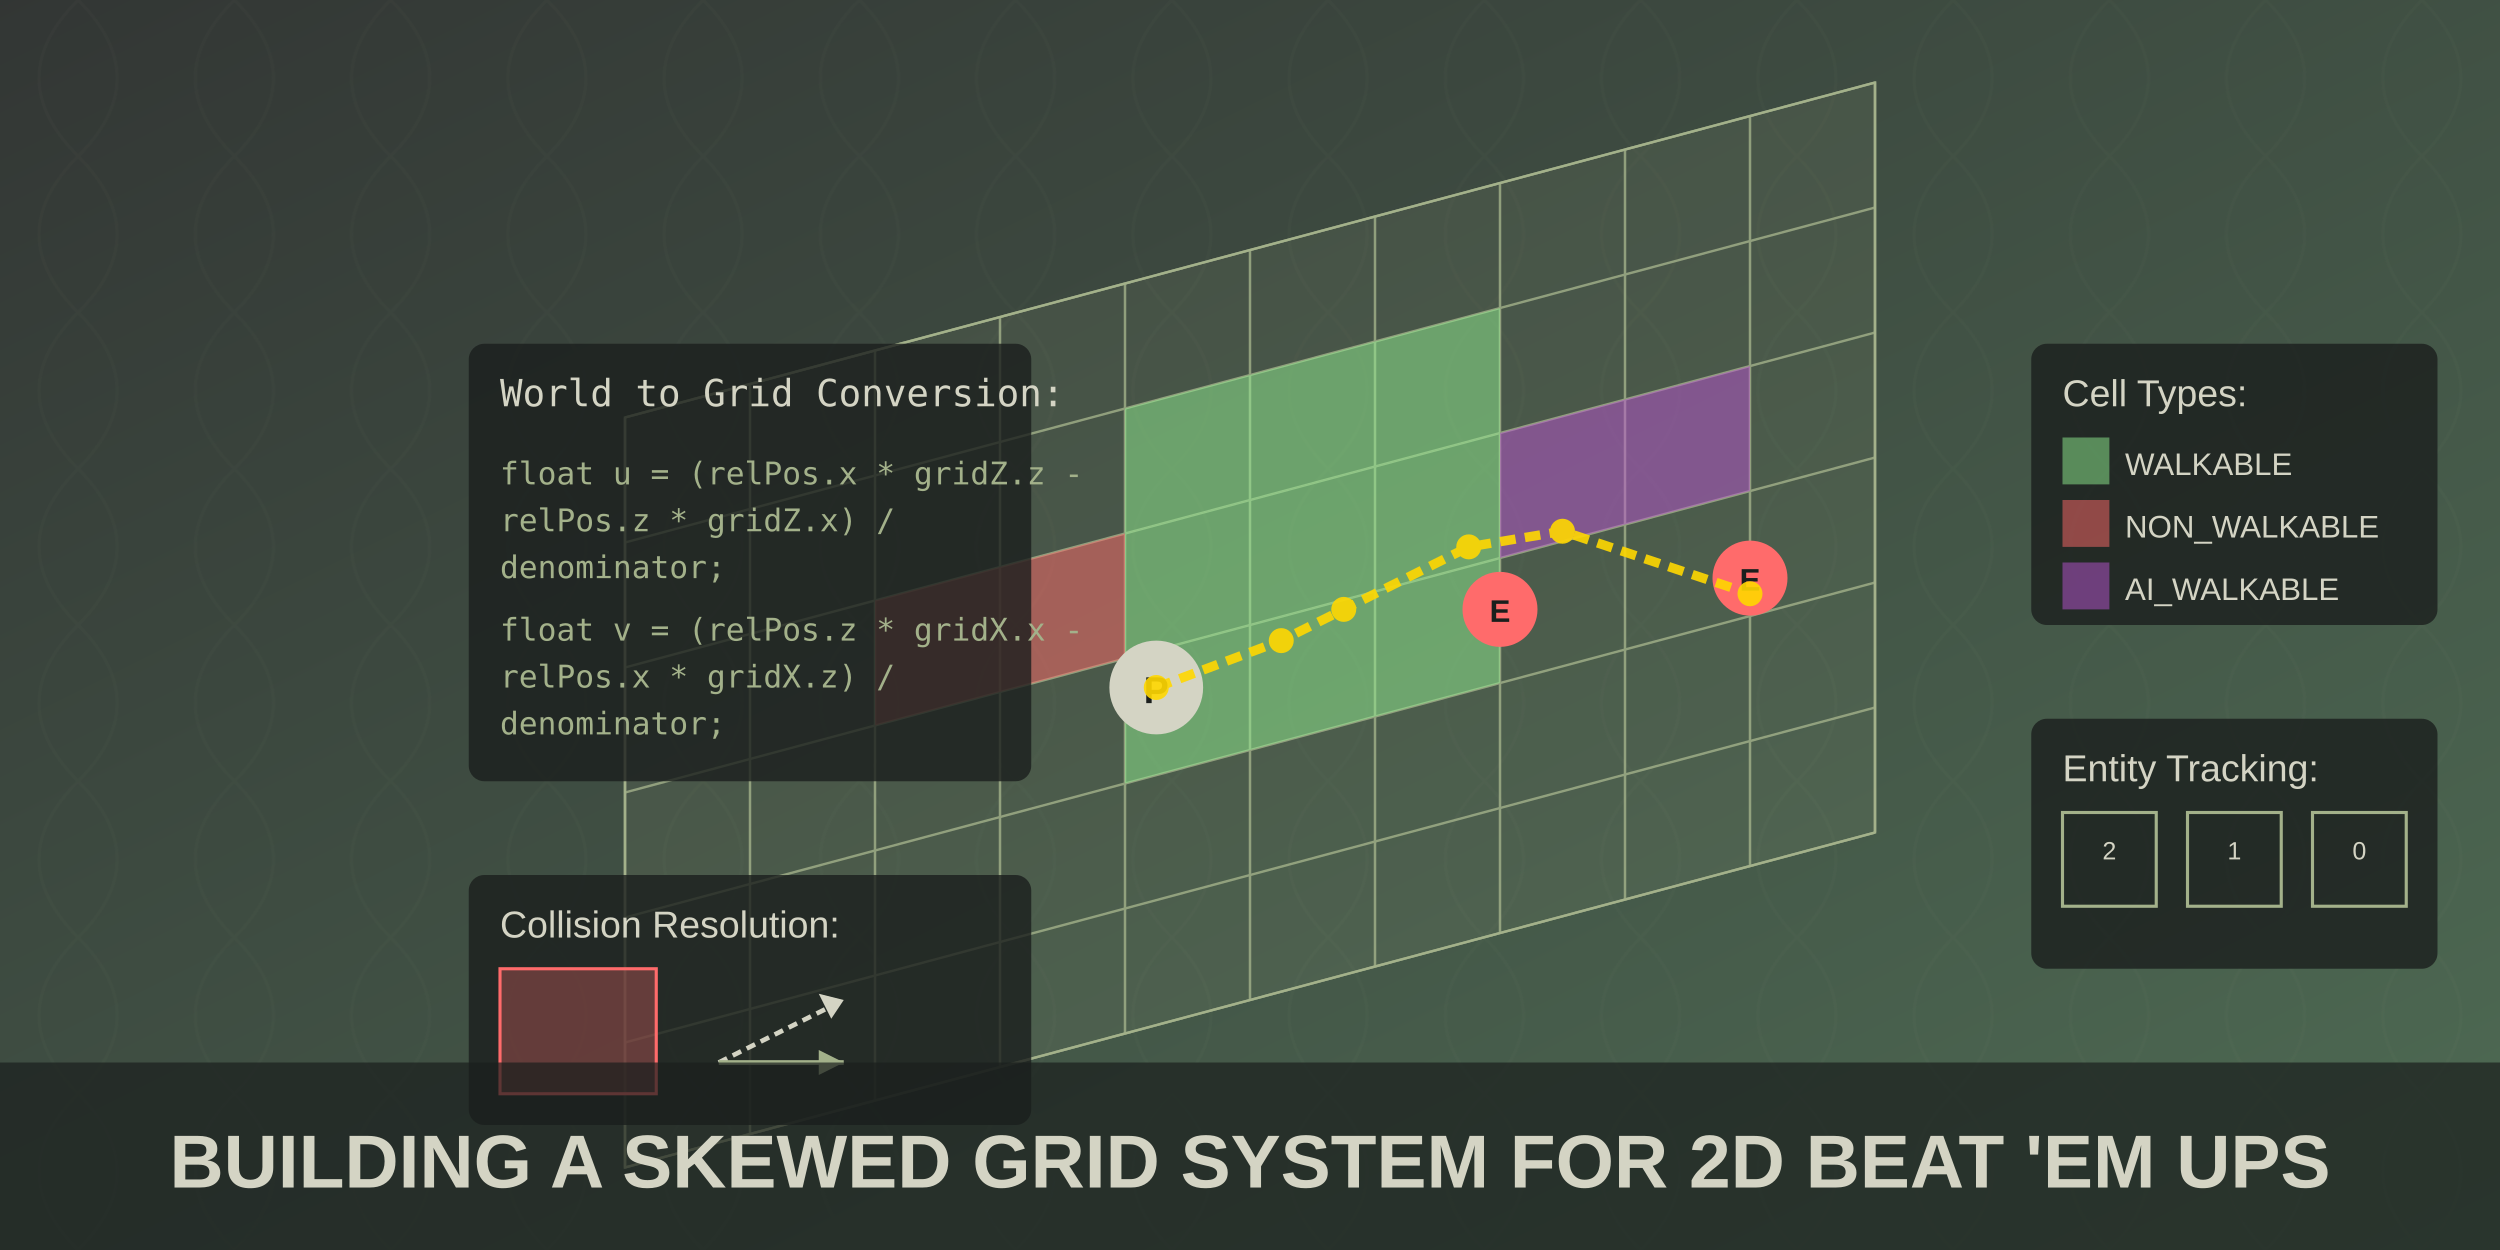
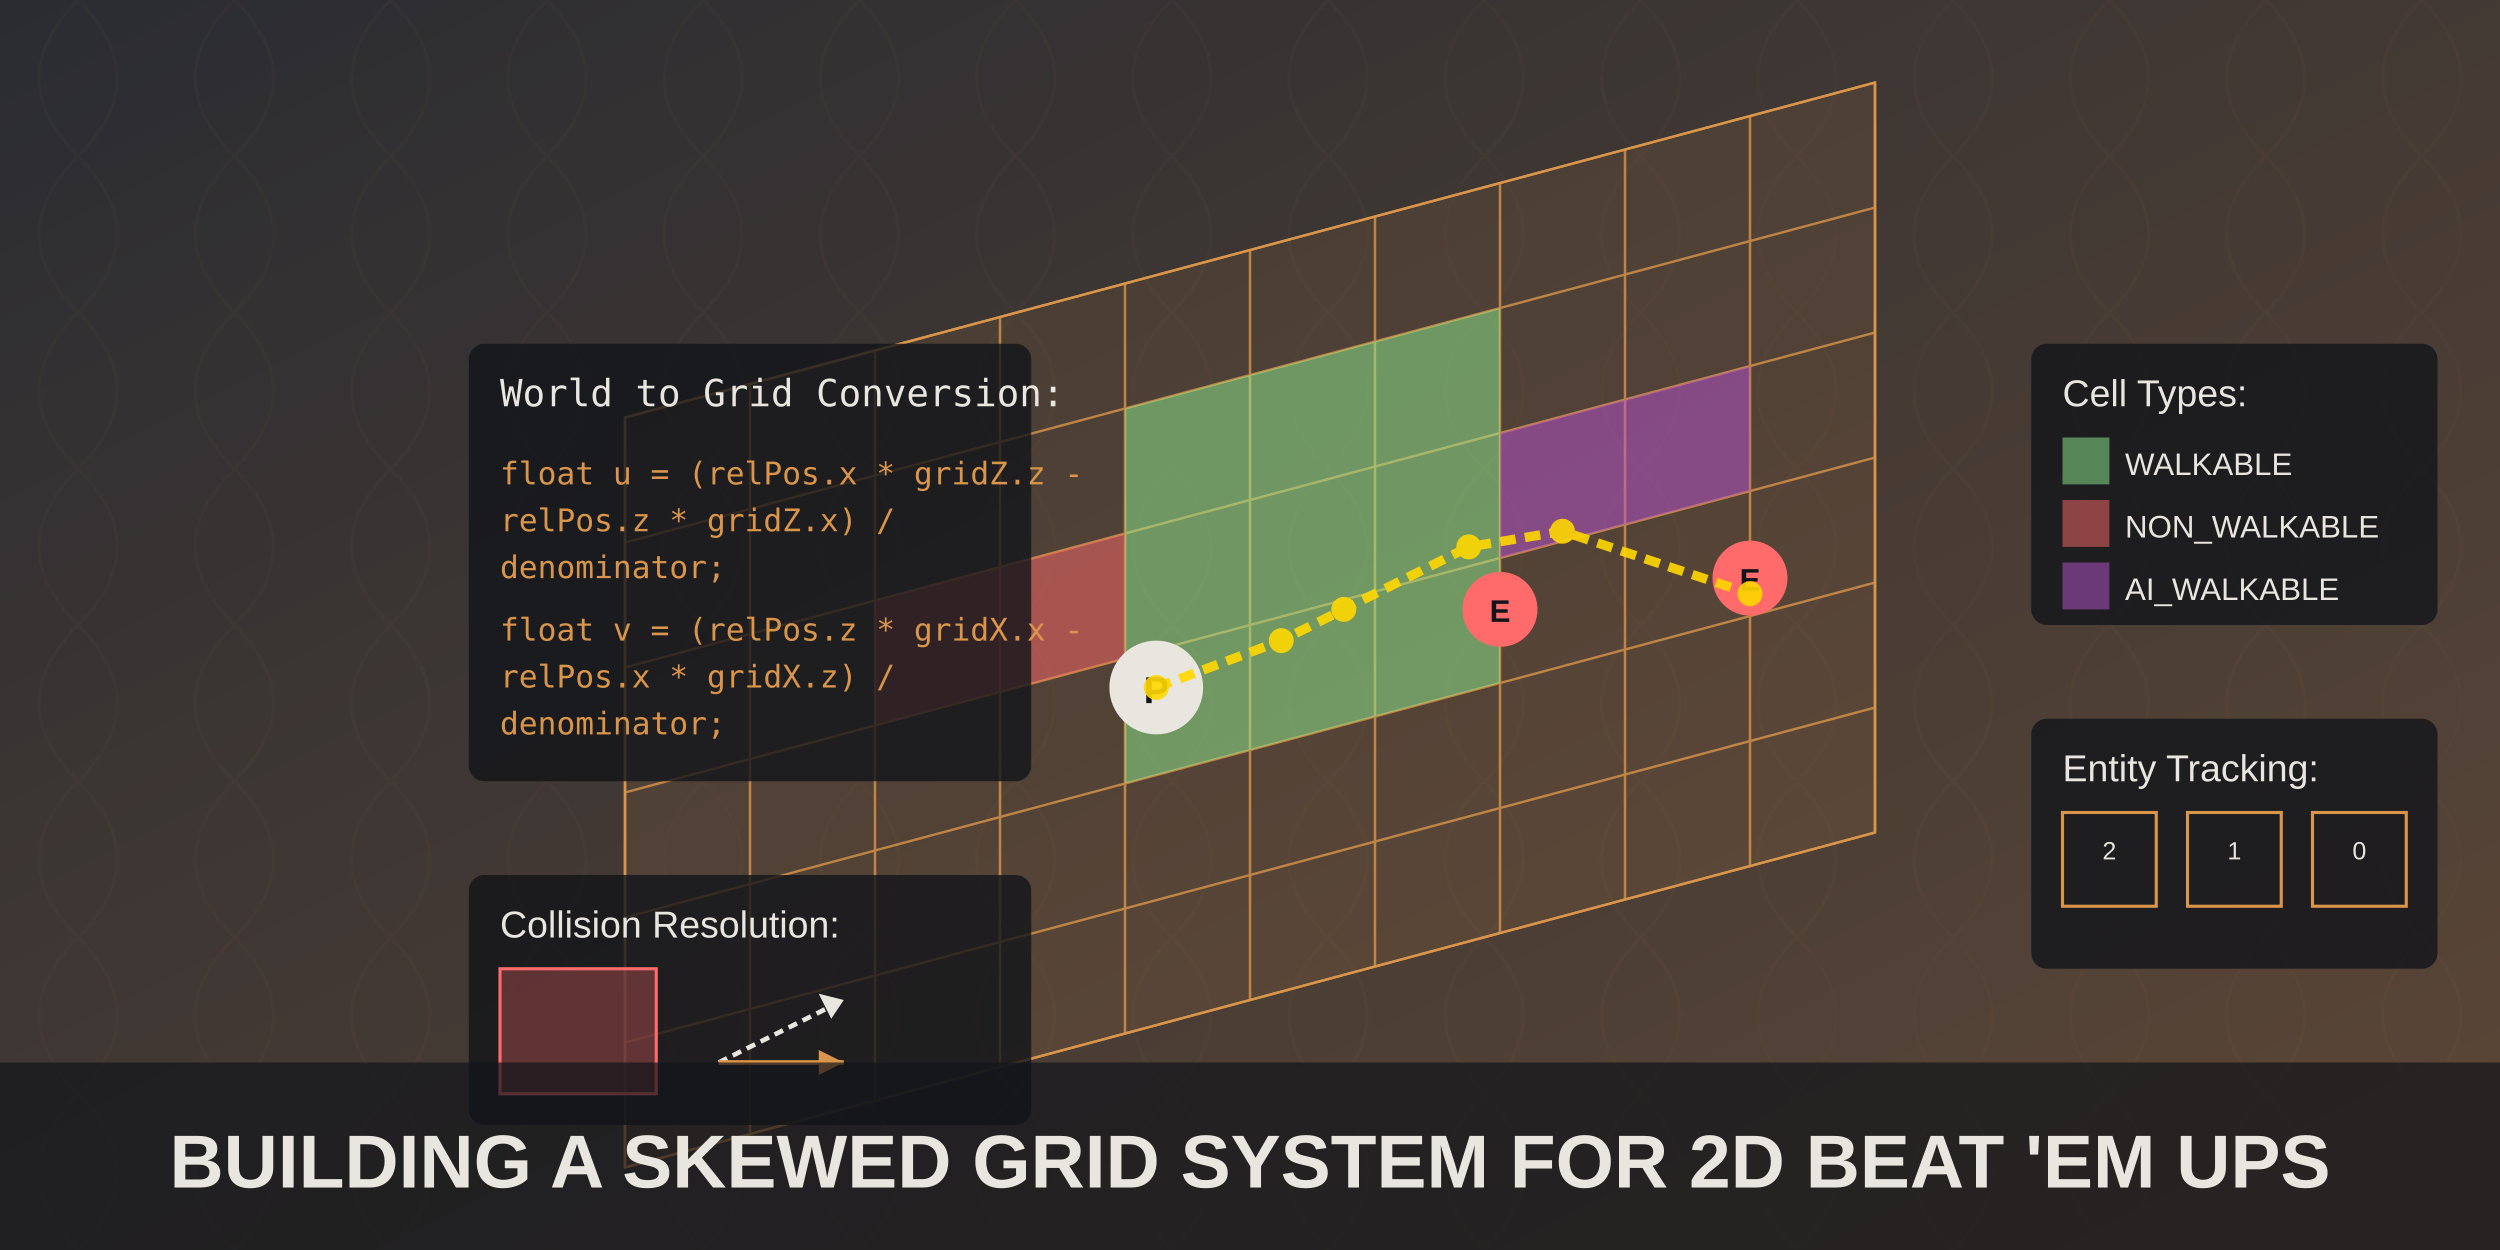
<svg xmlns="http://www.w3.org/2000/svg" viewBox="0 0 800 400">
  <defs>
    <linearGradient id="bgGradient" x1="0%" y1="0%" x2="100%" y2="100%">
-       <stop offset="0%" style="stop-color:#1B1F1D;stop-opacity:0.9" />
-       <stop offset="100%" style="stop-color:#3a5a40;stop-opacity:0.9" />
+       <stop offset="0%" style="stop-color:#12141A;stop-opacity:0.9" />
+       <stop offset="100%" style="stop-color:#4A3220;stop-opacity:0.9" />
    </linearGradient>
    <filter id="glow" x="-50%" y="-50%" width="200%" height="200%">
      <feGaussianBlur stdDeviation="5" result="blur" />
      <feComposite in="SourceGraphic" in2="blur" operator="over" />
    </filter>
    <pattern id="thinkingPattern" patternUnits="userSpaceOnUse" width="50" height="50">
-       <path d="M25,0 Q50,25 25,50 Q0,25 25,0" fill="none" stroke="#A3B18A" stroke-width="1" opacity="0.1" />
+       <path d="M25,0 Q50,25 25,50 Q0,25 25,0" fill="none" stroke="#D9954A" stroke-width="1" opacity="0.1" />
    </pattern>
  </defs>
  <rect width="800" height="400" fill="url(#bgGradient)" />
  <rect width="800" height="400" fill="url(#thinkingPattern)" opacity="0.3" />
  <g transform="translate(400, 200) scale(0.8)">
    <g transform="skewY(-15)">
-       <rect x="-250" y="-150" width="500" height="300" fill="rgba(163, 177, 138, 0.1)" stroke="#A3B18A" stroke-width="1" />
-       <g stroke="#A3B18A" stroke-width="1" opacity="0.8">
+       <rect x="-250" y="-150" width="500" height="300" fill="rgba(217, 149, 74, 0.1)" stroke="#D9954A" stroke-width="1" />
+       <g stroke="#D9954A" stroke-width="1" opacity="0.8">
        <line x1="-250" y1="-150" x2="250" y2="-150" />
        <line x1="-250" y1="-100" x2="250" y2="-100" />
        <line x1="-250" y1="-50" x2="250" y2="-50" />
        <line x1="-250" y1="0" x2="250" y2="0" />
        <line x1="-250" y1="50" x2="250" y2="50" />
        <line x1="-250" y1="100" x2="250" y2="100" />
        <line x1="-250" y1="150" x2="250" y2="150" />
        <line x1="-250" y1="-150" x2="-250" y2="150" />
        <line x1="-200" y1="-150" x2="-200" y2="150" />
        <line x1="-150" y1="-150" x2="-150" y2="150" />
        <line x1="-100" y1="-150" x2="-100" y2="150" />
        <line x1="-50" y1="-150" x2="-50" y2="150" />
        <line x1="0" y1="-150" x2="0" y2="150" />
        <line x1="50" y1="-150" x2="50" y2="150" />
        <line x1="100" y1="-150" x2="100" y2="150" />
        <line x1="150" y1="-150" x2="150" y2="150" />
        <line x1="200" y1="-150" x2="200" y2="150" />
        <line x1="250" y1="-150" x2="250" y2="150" />
      </g>
      <rect x="-50" y="-100" width="50" height="50" fill="rgba(144, 238, 144, 0.5)" />
      <rect x="0" y="-100" width="50" height="50" fill="rgba(144, 238, 144, 0.5)" />
      <rect x="50" y="-100" width="50" height="50" fill="rgba(144, 238, 144, 0.5)" />
      <rect x="-50" y="-50" width="50" height="50" fill="rgba(144, 238, 144, 0.5)" />
      <rect x="0" y="-50" width="50" height="50" fill="rgba(144, 238, 144, 0.5)" />
      <rect x="50" y="-50" width="50" height="50" fill="rgba(144, 238, 144, 0.5)" />
      <rect x="-50" y="0" width="50" height="50" fill="rgba(144, 238, 144, 0.5)" />
      <rect x="0" y="0" width="50" height="50" fill="rgba(144, 238, 144, 0.5)" />
      <rect x="50" y="0" width="50" height="50" fill="rgba(144, 238, 144, 0.5)" />
      <rect x="-150" y="-50" width="50" height="50" fill="rgba(255, 107, 107, 0.5)" />
      <rect x="-100" y="-50" width="50" height="50" fill="rgba(255, 107, 107, 0.5)" />
      <rect x="100" y="-50" width="50" height="50" fill="rgba(186, 85, 211, 0.5)" />
      <rect x="150" y="-50" width="50" height="50" fill="rgba(186, 85, 211, 0.5)" />
    </g>
  </g>
  <g transform="translate(370, 220)">
-     <circle cx="0" cy="0" r="15" fill="#D4D4C4" />
-     <text x="0" y="5" fill="#1B1F1D" font-family="Arial" font-size="12" text-anchor="middle" font-weight="bold">P</text>
+     <circle cx="0" cy="0" r="15" fill="#E8E6DF" />
+     <text x="0" y="5" fill="#12141A" font-family="Arial" font-size="12" text-anchor="middle" font-weight="bold">P</text>
  </g>
  <g transform="translate(480, 195)">
    <circle cx="0" cy="0" r="12" fill="#ff6b6b" />
-     <text x="0" y="4" fill="#1B1F1D" font-family="Arial" font-size="10" text-anchor="middle" font-weight="bold">E</text>
+     <text x="0" y="4" fill="#12141A" font-family="Arial" font-size="10" text-anchor="middle" font-weight="bold">E</text>
  </g>
  <g transform="translate(560, 185)">
    <circle cx="0" cy="0" r="12" fill="#ff6b6b" />
-     <text x="0" y="4" fill="#1B1F1D" font-family="Arial" font-size="10" text-anchor="middle" font-weight="bold">E</text>
+     <text x="0" y="4" fill="#12141A" font-family="Arial" font-size="10" text-anchor="middle" font-weight="bold">E</text>
  </g>
  <g transform="translate(400, 200)" opacity="0.9">
    <path d="M-30,20 L10,5 L30,-5 L70,-25 L100,-30 L160,-10" stroke="#FFD700" stroke-width="3" fill="none" stroke-dasharray="5,3" />
    <circle cx="-30" cy="20" r="4" fill="#FFD700" />
    <circle cx="10" cy="5" r="4" fill="#FFD700" />
    <circle cx="30" cy="-5" r="4" fill="#FFD700" />
    <circle cx="70" cy="-25" r="4" fill="#FFD700" />
    <circle cx="100" cy="-30" r="4" fill="#FFD700" />
    <circle cx="160" cy="-10" r="4" fill="#FFD700" />
  </g>
  <g transform="translate(150, 110)">
-     <rect x="0" y="0" width="180" height="140" rx="5" fill="rgba(27, 31, 29, 0.8)" />
-     <text x="10" y="20" fill="#D4D4C4" font-family="monospace" font-size="12">World to Grid Conversion:</text>
-     <text x="10" y="45" fill="#A3B18A" font-family="monospace" font-size="10">float u = (relPos.x * gridZ.z -</text>
-     <text x="10" y="60" fill="#A3B18A" font-family="monospace" font-size="10">  relPos.z * gridZ.x) /</text>
-     <text x="10" y="75" fill="#A3B18A" font-family="monospace" font-size="10">  denominator;</text>
-     <text x="10" y="95" fill="#A3B18A" font-family="monospace" font-size="10">float v = (relPos.z * gridX.x -</text>
-     <text x="10" y="110" fill="#A3B18A" font-family="monospace" font-size="10">  relPos.x * gridX.z) /</text>
-     <text x="10" y="125" fill="#A3B18A" font-family="monospace" font-size="10">  denominator;</text>
+     <rect x="0" y="0" width="180" height="140" rx="5" fill="rgba(18, 20, 26, 0.8)" />
+     <text x="10" y="20" fill="#E8E6DF" font-family="monospace" font-size="12">World to Grid Conversion:</text>
+     <text x="10" y="45" fill="#D9954A" font-family="monospace" font-size="10">float u = (relPos.x * gridZ.z -</text>
+     <text x="10" y="60" fill="#D9954A" font-family="monospace" font-size="10">  relPos.z * gridZ.x) /</text>
+     <text x="10" y="75" fill="#D9954A" font-family="monospace" font-size="10">  denominator;</text>
+     <text x="10" y="95" fill="#D9954A" font-family="monospace" font-size="10">float v = (relPos.z * gridX.x -</text>
+     <text x="10" y="110" fill="#D9954A" font-family="monospace" font-size="10">  relPos.x * gridX.z) /</text>
+     <text x="10" y="125" fill="#D9954A" font-family="monospace" font-size="10">  denominator;</text>
  </g>
  <g transform="translate(650, 110)">
-     <rect x="0" y="0" width="130" height="90" rx="5" fill="rgba(27, 31, 29, 0.8)" />
-     <text x="10" y="20" fill="#D4D4C4" font-family="Arial" font-size="12">Cell Types:</text>
+     <rect x="0" y="0" width="130" height="90" rx="5" fill="rgba(18, 20, 26, 0.8)" />
+     <text x="10" y="20" fill="#E8E6DF" font-family="Arial" font-size="12">Cell Types:</text>
    <rect x="10" y="30" width="15" height="15" fill="rgba(144, 238, 144, 0.5)" />
-     <text x="30" y="42" fill="#D4D4C4" font-family="Arial" font-size="10">WALKABLE</text>
+     <text x="30" y="42" fill="#E8E6DF" font-family="Arial" font-size="10">WALKABLE</text>
    <rect x="10" y="50" width="15" height="15" fill="rgba(255, 107, 107, 0.5)" />
-     <text x="30" y="62" fill="#D4D4C4" font-family="Arial" font-size="10">NON_WALKABLE</text>
+     <text x="30" y="62" fill="#E8E6DF" font-family="Arial" font-size="10">NON_WALKABLE</text>
    <rect x="10" y="70" width="15" height="15" fill="rgba(186, 85, 211, 0.5)" />
-     <text x="30" y="82" fill="#D4D4C4" font-family="Arial" font-size="10">AI_WALKABLE</text>
+     <text x="30" y="82" fill="#E8E6DF" font-family="Arial" font-size="10">AI_WALKABLE</text>
  </g>
  <g transform="translate(650, 230)">
-     <rect x="0" y="0" width="130" height="80" rx="5" fill="rgba(27, 31, 29, 0.8)" />
-     <text x="10" y="20" fill="#D4D4C4" font-family="Arial" font-size="12">Entity Tracking:</text>
-     <rect x="10" y="30" width="30" height="30" fill="none" stroke="#A3B18A" stroke-width="1" />
-     <text x="25" y="45" fill="#D4D4C4" font-family="Arial" font-size="8" text-anchor="middle">2</text>
-     <rect x="50" y="30" width="30" height="30" fill="none" stroke="#A3B18A" stroke-width="1" />
-     <text x="65" y="45" fill="#D4D4C4" font-family="Arial" font-size="8" text-anchor="middle">1</text>
-     <rect x="90" y="30" width="30" height="30" fill="none" stroke="#A3B18A" stroke-width="1" />
-     <text x="105" y="45" fill="#D4D4C4" font-family="Arial" font-size="8" text-anchor="middle">0</text>
+     <rect x="0" y="0" width="130" height="80" rx="5" fill="rgba(18, 20, 26, 0.8)" />
+     <text x="10" y="20" fill="#E8E6DF" font-family="Arial" font-size="12">Entity Tracking:</text>
+     <rect x="10" y="30" width="30" height="30" fill="none" stroke="#D9954A" stroke-width="1" />
+     <text x="25" y="45" fill="#E8E6DF" font-family="Arial" font-size="8" text-anchor="middle">2</text>
+     <rect x="50" y="30" width="30" height="30" fill="none" stroke="#D9954A" stroke-width="1" />
+     <text x="65" y="45" fill="#E8E6DF" font-family="Arial" font-size="8" text-anchor="middle">1</text>
+     <rect x="90" y="30" width="30" height="30" fill="none" stroke="#D9954A" stroke-width="1" />
+     <text x="105" y="45" fill="#E8E6DF" font-family="Arial" font-size="8" text-anchor="middle">0</text>
  </g>
  <g transform="translate(150, 280)">
-     <rect x="0" y="0" width="180" height="80" rx="5" fill="rgba(27, 31, 29, 0.8)" />
-     <text x="10" y="20" fill="#D4D4C4" font-family="Arial" font-size="12">Collision Resolution:</text>
+     <rect x="0" y="0" width="180" height="80" rx="5" fill="rgba(18, 20, 26, 0.8)" />
+     <text x="10" y="20" fill="#E8E6DF" font-family="Arial" font-size="12">Collision Resolution:</text>
    <rect x="10" y="30" width="50" height="40" fill="rgba(255, 107, 107, 0.3)" stroke="#ff6b6b" stroke-width="1" />
-     <line x1="80" y1="60" x2="120" y2="40" stroke="#D4D4C4" stroke-width="1.5" stroke-dasharray="3,2" />
-     <polygon points="120,40 112,38 116,46" fill="#D4D4C4" />
-     <line x1="80" y1="60" x2="120" y2="60" stroke="#A3B18A" stroke-width="1.5" />
-     <polygon points="120,60 112,56 112,64" fill="#A3B18A" />
+     <line x1="80" y1="60" x2="120" y2="40" stroke="#E8E6DF" stroke-width="1.5" stroke-dasharray="3,2" />
+     <polygon points="120,40 112,38 116,46" fill="#E8E6DF" />
+     <line x1="80" y1="60" x2="120" y2="60" stroke="#D9954A" stroke-width="1.5" />
+     <polygon points="120,60 112,56 112,64" fill="#D9954A" />
  </g>
-   <rect x="0" y="340" width="800" height="60" fill="rgba(27, 31, 29, 0.7)" />
-   <text x="400" y="380" fill="#D4D4C4" font-family="Arial" font-size="24" text-anchor="middle" font-weight="bold">BUILDING A SKEWED GRID SYSTEM FOR 2D BEAT 'EM UPS</text>
+   <rect x="0" y="340" width="800" height="60" fill="rgba(18, 20, 26, 0.7)" />
+   <text x="400" y="380" fill="#E8E6DF" font-family="Arial" font-size="24" text-anchor="middle" font-weight="bold">BUILDING A SKEWED GRID SYSTEM FOR 2D BEAT 'EM UPS</text>
</svg>
